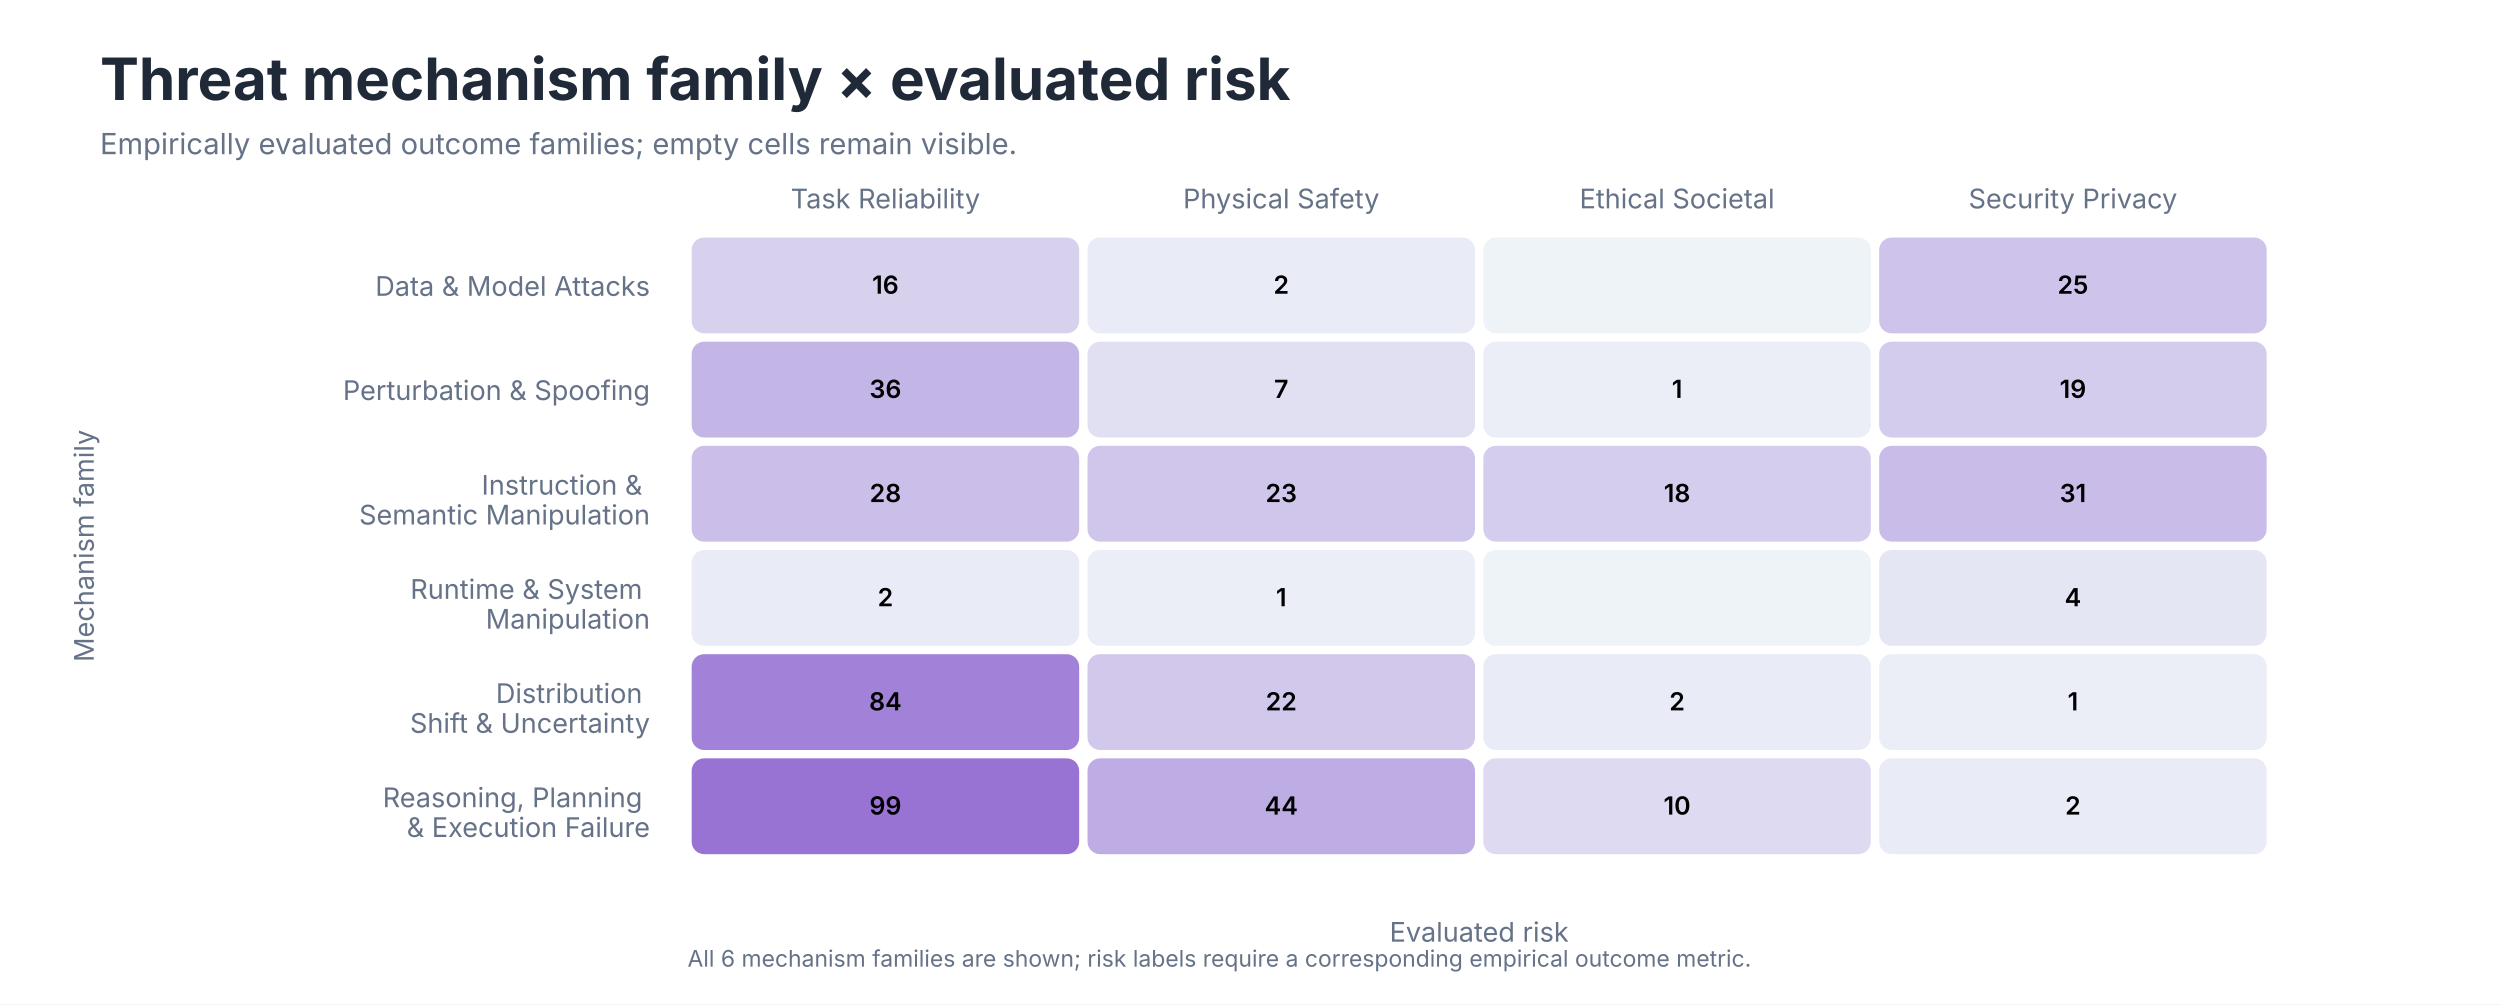
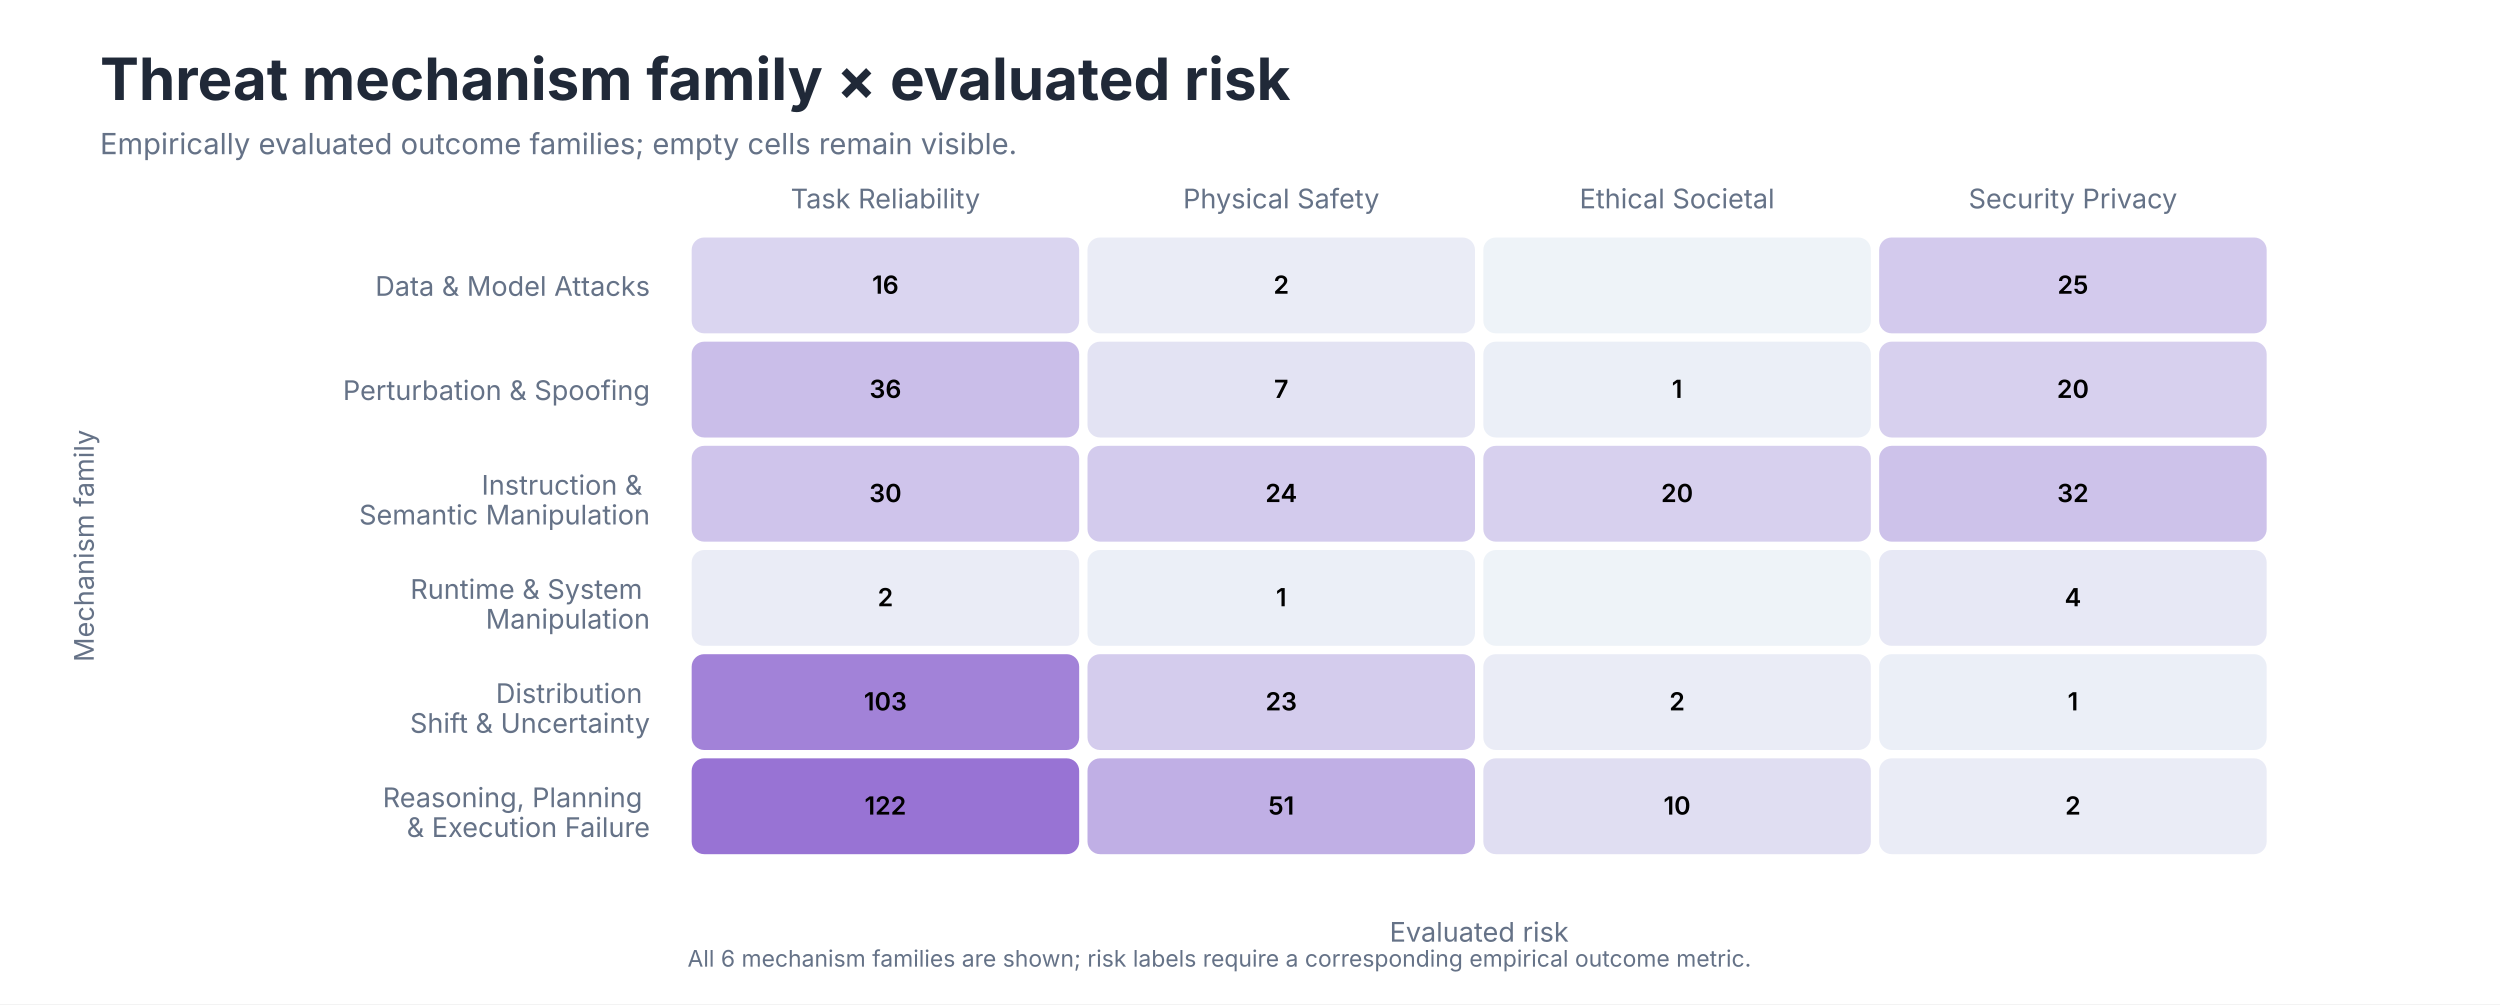
<svg xmlns="http://www.w3.org/2000/svg" role="img" aria-labelledby="title desc" viewBox="0 0 1200 482">
  <style>
text { font-family: -apple-system, BlinkMacSystemFont, 'Segoe UI', sans-serif; }
.title { font-size: 28px; font-weight: 650; fill: #202938; }
.subtitle { font-size: 14px; fill: #657287; }
.axis { font-size: 13px; fill: #657287; }
.label { font-size: 13px; fill: #202938; }
.small { font-size: 11px; fill: #657287; }
</style>
  <rect width="1200" height="482" fill="#FFFFFF" />
  <text class="title" x="48" y="48">Threat mechanism family × evaluated risk</text>
  <text class="subtitle" x="48" y="74">Empirically evaluated outcome families; empty cells remain visible.</text>
  <text class="axis" x="425.0" y="100" text-anchor="middle">Task Reliability</text>
  <text class="axis" x="615.0" y="100" text-anchor="middle">Physical Safety</text>
  <text class="axis" x="805.0" y="100" text-anchor="middle">Ethical Societal</text>
  <text class="axis" x="995.0" y="100" text-anchor="middle">Security Privacy</text>
  <text class="axis" text-anchor="end" x="312.0" y="142.0">Data &amp; Model Attacks</text>
-   <rect x="332" y="114" width="186" height="46" rx="6" fill="#D7D1EE" />
+   <rect x="332" y="114" width="186" height="46" rx="6" fill="#DAD5F0" />
  <text x="425.0" y="141.0" text-anchor="middle" font-size="12" font-weight="600" fill="#000000">16</text>
-   <rect x="522" y="114" width="186" height="46" rx="6" fill="#E9EBF6" />
+   <rect x="522" y="114" width="186" height="46" rx="6" fill="#EAECF6" />
  <text x="615.0" y="141.0" text-anchor="middle" font-size="12" font-weight="600" fill="#000000">2</text>
  <rect x="712" y="114" width="186" height="46" rx="6" fill="#EEF3F8" />
  <text x="805.0" y="141.0" text-anchor="middle" font-size="12" font-weight="600" fill="#000000" />
-   <rect x="902" y="114" width="186" height="46" rx="6" fill="#CEC3EB" />
+   <rect x="902" y="114" width="186" height="46" rx="6" fill="#D3CAED" />
  <text x="995.0" y="141.0" text-anchor="middle" font-size="12" font-weight="600" fill="#000000">25</text>
  <text class="axis" text-anchor="end" x="312.0" y="192.0">Perturbation &amp; Spoofing</text>
-   <rect x="332" y="164" width="186" height="46" rx="6" fill="#C4B5E7" />
+   <rect x="332" y="164" width="186" height="46" rx="6" fill="#CABEE9" />
  <text x="425.0" y="191.0" text-anchor="middle" font-size="12" font-weight="600" fill="#000000">36</text>
-   <rect x="522" y="164" width="186" height="46" rx="6" fill="#E1E0F3" />
+   <rect x="522" y="164" width="186" height="46" rx="6" fill="#E3E3F3" />
  <text x="615.0" y="191.0" text-anchor="middle" font-size="12" font-weight="600" fill="#000000">7</text>
-   <rect x="712" y="164" width="186" height="46" rx="6" fill="#EBEEF7" />
+   <rect x="712" y="164" width="186" height="46" rx="6" fill="#EBEFF7" />
  <text x="805.0" y="191.0" text-anchor="middle" font-size="12" font-weight="600" fill="#000000">1</text>
-   <rect x="902" y="164" width="186" height="46" rx="6" fill="#D4CCED" />
-   <text x="995.0" y="191.0" text-anchor="middle" font-size="12" font-weight="600" fill="#000000">19</text>
+   <rect x="902" y="164" width="186" height="46" rx="6" fill="#D7D0EE" />
+   <text x="995.0" y="191.0" text-anchor="middle" font-size="12" font-weight="600" fill="#000000">20</text>
  <text class="axis" text-anchor="end" x="312.0" y="242.0">
    <tspan x="312.0" dy="-0.35em">Instruction &amp;</tspan>
    <tspan x="312.0" dy="1.1em">Semantic Manipulation</tspan>
  </text>
-   <rect x="332" y="214" width="186" height="46" rx="6" fill="#CBBFE9" />
-   <text x="425.0" y="241.0" text-anchor="middle" font-size="12" font-weight="600" fill="#000000">28</text>
-   <rect x="522" y="214" width="186" height="46" rx="6" fill="#D0C6EB" />
-   <text x="615.0" y="241.0" text-anchor="middle" font-size="12" font-weight="600" fill="#000000">23</text>
-   <rect x="712" y="214" width="186" height="46" rx="6" fill="#D5CDED" />
-   <text x="805.0" y="241.0" text-anchor="middle" font-size="12" font-weight="600" fill="#000000">18</text>
-   <rect x="902" y="214" width="186" height="46" rx="6" fill="#C9BCE8" />
-   <text x="995.0" y="241.0" text-anchor="middle" font-size="12" font-weight="600" fill="#000000">31</text>
+   <rect x="332" y="214" width="186" height="46" rx="6" fill="#CFC4EB" />
+   <text x="425.0" y="241.0" text-anchor="middle" font-size="12" font-weight="600" fill="#000000">30</text>
+   <rect x="522" y="214" width="186" height="46" rx="6" fill="#D3CBED" />
+   <text x="615.0" y="241.0" text-anchor="middle" font-size="12" font-weight="600" fill="#000000">24</text>
+   <rect x="712" y="214" width="186" height="46" rx="6" fill="#D7D0EE" />
+   <text x="805.0" y="241.0" text-anchor="middle" font-size="12" font-weight="600" fill="#000000">20</text>
+   <rect x="902" y="214" width="186" height="46" rx="6" fill="#CDC2EA" />
+   <text x="995.0" y="241.0" text-anchor="middle" font-size="12" font-weight="600" fill="#000000">32</text>
  <text class="axis" text-anchor="end" x="312.0" y="292.0">
    <tspan x="312.0" dy="-0.35em">Runtime &amp; System</tspan>
    <tspan x="312.0" dy="1.1em">Manipulation</tspan>
  </text>
-   <rect x="332" y="264" width="186" height="46" rx="6" fill="#E9EBF6" />
+   <rect x="332" y="264" width="186" height="46" rx="6" fill="#EAECF6" />
  <text x="425.0" y="291.0" text-anchor="middle" font-size="12" font-weight="600" fill="#000000">2</text>
-   <rect x="522" y="264" width="186" height="46" rx="6" fill="#EBEEF7" />
+   <rect x="522" y="264" width="186" height="46" rx="6" fill="#EBEFF7" />
  <text x="615.0" y="291.0" text-anchor="middle" font-size="12" font-weight="600" fill="#000000">1</text>
  <rect x="712" y="264" width="186" height="46" rx="6" fill="#EEF3F8" />
  <text x="805.0" y="291.0" text-anchor="middle" font-size="12" font-weight="600" fill="#000000" />
-   <rect x="902" y="264" width="186" height="46" rx="6" fill="#E5E6F4" />
+   <rect x="902" y="264" width="186" height="46" rx="6" fill="#E7E8F5" />
  <text x="995.0" y="291.0" text-anchor="middle" font-size="12" font-weight="600" fill="#000000">4</text>
  <text class="axis" text-anchor="end" x="312.0" y="342.0">
    <tspan x="312.0" dy="-0.35em">Distribution</tspan>
    <tspan x="312.0" dy="1.1em">Shift &amp; Uncertainty</tspan>
  </text>
-   <rect x="332" y="314" width="186" height="46" rx="6" fill="#A281D8" />
-   <text x="425.0" y="341.0" text-anchor="middle" font-size="12" font-weight="600" fill="#000000">84</text>
-   <rect x="522" y="314" width="186" height="46" rx="6" fill="#D1C8EC" />
-   <text x="615.0" y="341.0" text-anchor="middle" font-size="12" font-weight="600" fill="#000000">22</text>
-   <rect x="712" y="314" width="186" height="46" rx="6" fill="#E9EBF6" />
+   <rect x="332" y="314" width="186" height="46" rx="6" fill="#A282D8" />
+   <text x="425.0" y="341.0" text-anchor="middle" font-size="12" font-weight="600" fill="#000000">103</text>
+   <rect x="522" y="314" width="186" height="46" rx="6" fill="#D4CCED" />
+   <text x="615.0" y="341.0" text-anchor="middle" font-size="12" font-weight="600" fill="#000000">23</text>
+   <rect x="712" y="314" width="186" height="46" rx="6" fill="#EAECF6" />
  <text x="805.0" y="341.0" text-anchor="middle" font-size="12" font-weight="600" fill="#000000">2</text>
-   <rect x="902" y="314" width="186" height="46" rx="6" fill="#EBEEF7" />
+   <rect x="902" y="314" width="186" height="46" rx="6" fill="#EBEFF7" />
  <text x="995.0" y="341.0" text-anchor="middle" font-size="12" font-weight="600" fill="#000000">1</text>
  <text class="axis" text-anchor="end" x="312.0" y="392.0">
    <tspan x="312.0" dy="-0.35em">Reasoning, Planning</tspan>
    <tspan x="312.0" dy="1.1em">&amp; Execution Failure</tspan>
  </text>
  <rect x="332" y="364" width="186" height="46" rx="6" fill="#9873D4" />
-   <text x="425.0" y="391.0" text-anchor="middle" font-size="12" font-weight="600" fill="#000000">99</text>
-   <rect x="522" y="364" width="186" height="46" rx="6" fill="#BEACE4" />
-   <text x="615.0" y="391.0" text-anchor="middle" font-size="12" font-weight="600" fill="#000000">44</text>
-   <rect x="712" y="364" width="186" height="46" rx="6" fill="#DDDAF1" />
+   <text x="425.0" y="391.0" text-anchor="middle" font-size="12" font-weight="600" fill="#000000">122</text>
+   <rect x="522" y="364" width="186" height="46" rx="6" fill="#C0AFE5" />
+   <text x="615.0" y="391.0" text-anchor="middle" font-size="12" font-weight="600" fill="#000000">51</text>
+   <rect x="712" y="364" width="186" height="46" rx="6" fill="#E0DEF2" />
  <text x="805.0" y="391.0" text-anchor="middle" font-size="12" font-weight="600" fill="#000000">10</text>
-   <rect x="902" y="364" width="186" height="46" rx="6" fill="#E9EBF6" />
+   <rect x="902" y="364" width="186" height="46" rx="6" fill="#EAECF6" />
  <text x="995.0" y="391.0" text-anchor="middle" font-size="12" font-weight="600" fill="#000000">2</text>
  <text class="axis" x="710.0" y="452" text-anchor="middle">Evaluated risk</text>
  <text class="axis" transform="translate(45 262.0) rotate(-90)" text-anchor="middle">Mechanism family</text>
  <text class="small" x="330" y="464">All 6 mechanism families are shown; risk labels require a corresponding empirical outcome metric.</text>
</svg>
